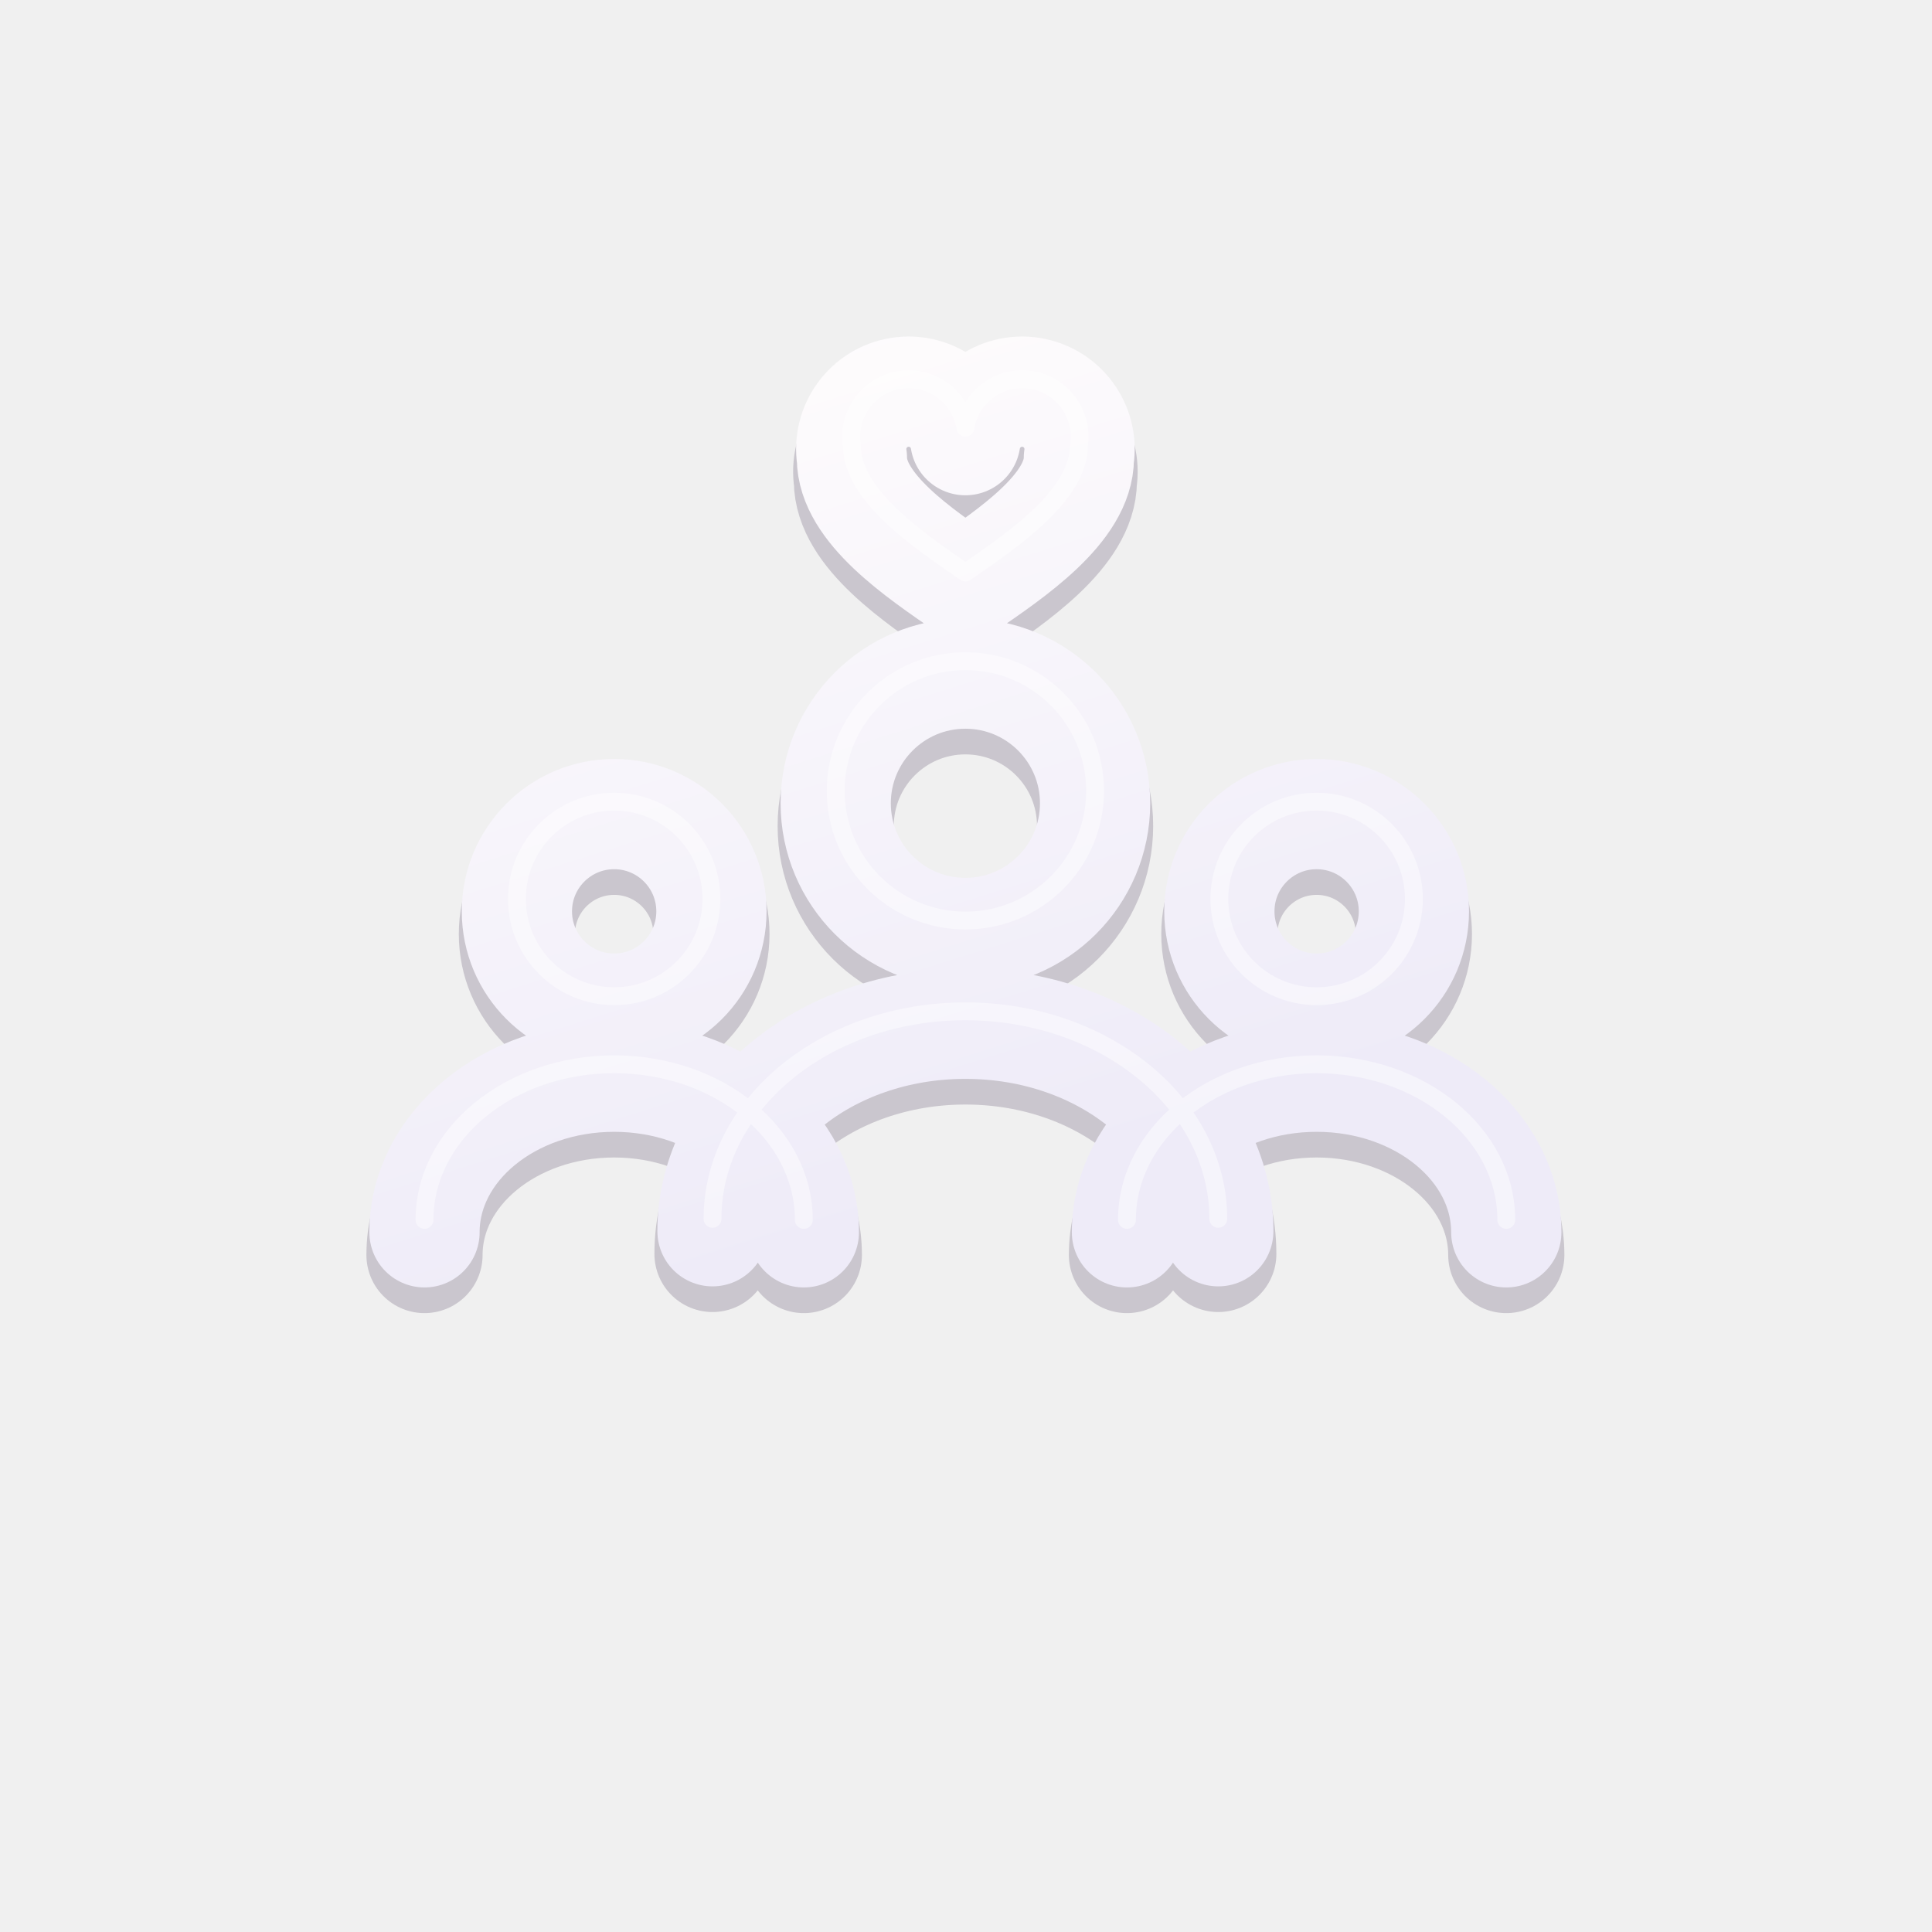
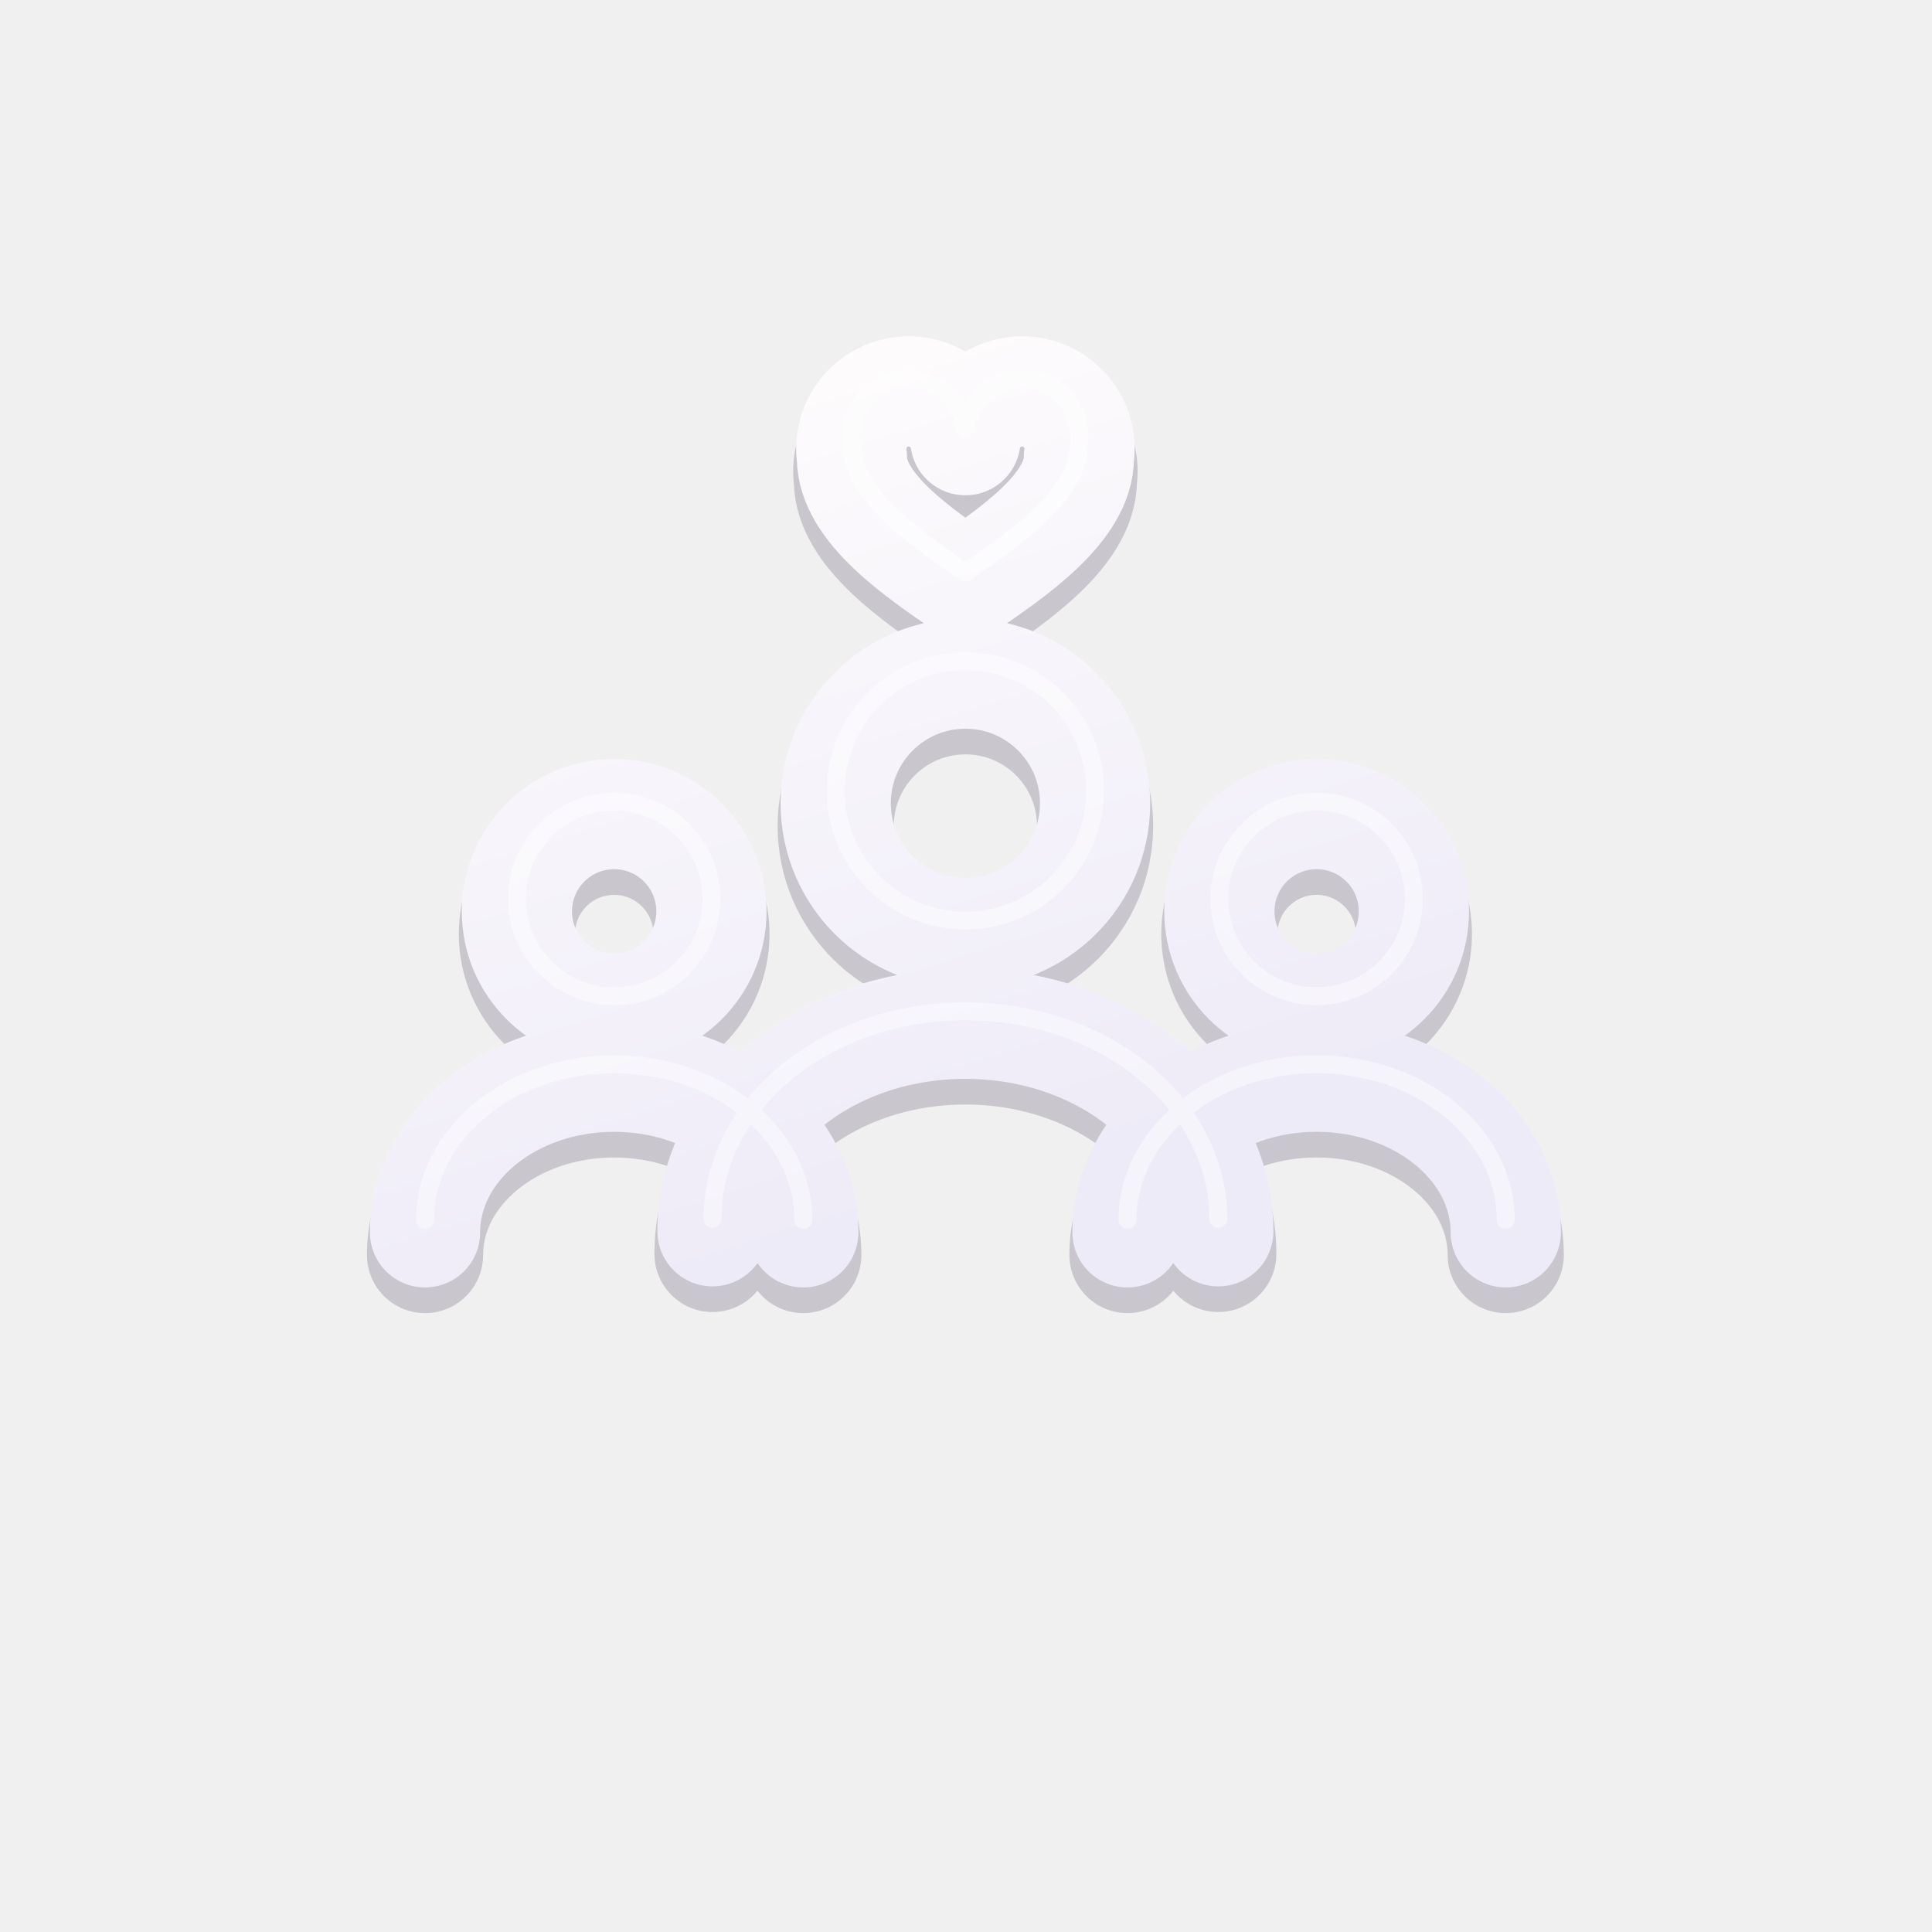
<svg xmlns="http://www.w3.org/2000/svg" width="512" height="512" viewBox="0 0 128 128">
  <defs>
    <linearGradient id="pearl" x2=".4" y2="1">
      <stop stop-color="#fffdfd" />
      <stop offset="1" stop-color="#eeebf8" />
    </linearGradient>
  </defs>
  <g transform="translate(21 21) scale(3.58)" fill="none" stroke-linecap="round" stroke-linejoin="round">
    <g stroke="#574966" opacity=".25" stroke-width="2.15" transform="translate(0 .42)">
-       <path d="M3.7 11A1.8 1.8 0 1 0 7.3 11A1.8 1.8 0 1 0 3.7 11ZM1.99 16.94A3.51 2.88 0 0 1 9.01 16.94M16.7 11A1.8 1.8 0 1 0 20.3 11A1.8 1.8 0 1 0 16.7 11ZM14.99 16.94A3.51 2.88 0 0 1 22.01 16.94M9.6 9A2.4 2.4 0 1 0 14.4 9A2.4 2.4 0 1 0 9.6 9ZM7.32 16.92A4.68 3.84 0 0 1 16.68 16.92M12 4.96C11.16 4.38 9.9 3.54 9.9 2.61A1.05 1.05 0 0 1 12 2.28A1.05 1.05 0 0 1 14.1 2.61C14.1 3.54 12.84 4.38 12 4.96Z" />
+       <path d="M3.7 11A1.8 1.8 0 1 0 7.3 11A1.8 1.8 0 1 0 3.7 11ZM2 16.94A3.5 2.88 0 0 1 9 16.94M16.7 11A1.8 1.8 0 1 0 20.3 11A1.8 1.8 0 1 0 16.7 11ZM15 16.94A3.5 2.88 0 0 1 22 16.94M9.6 9A2.4 2.4 0 1 0 14.4 9A2.4 2.4 0 1 0 9.6 9ZM7.32 16.92A4.68 3.84 0 0 1 16.68 16.92M12 4.96C11.16 4.38 9.9 3.54 9.9 2.6A1.05 1.05 0 0 1 12 2.28A1.05 1.05 0 0 1 14.1 2.6C14.1 3.54 12.84 4.38 12 4.96Z" />
    </g>
    <g stroke="url(#pearl)" stroke-width="2.04">
-       <path d="M3.7 11A1.8 1.8 0 1 0 7.3 11A1.8 1.8 0 1 0 3.7 11ZM1.99 16.94A3.51 2.88 0 0 1 9.01 16.94M16.7 11A1.8 1.8 0 1 0 20.3 11A1.8 1.8 0 1 0 16.7 11ZM14.99 16.94A3.51 2.88 0 0 1 22.01 16.94M9.6 9A2.4 2.4 0 1 0 14.4 9A2.4 2.4 0 1 0 9.6 9ZM7.32 16.92A4.68 3.84 0 0 1 16.68 16.92M12 4.96C11.16 4.38 9.9 3.54 9.9 2.61A1.05 1.05 0 0 1 12 2.28A1.05 1.05 0 0 1 14.1 2.61C14.1 3.54 12.84 4.38 12 4.96Z" />
+       <path d="M3.7 11A1.8 1.8 0 1 0 7.3 11A1.8 1.8 0 1 0 3.7 11ZM2 16.94A3.5 2.88 0 0 1 9 16.94M16.7 11A1.8 1.8 0 1 0 20.3 11A1.8 1.8 0 1 0 16.7 11ZM15 16.94A3.5 2.88 0 0 1 22 16.94M9.6 9A2.4 2.4 0 1 0 14.4 9A2.4 2.4 0 1 0 9.6 9ZM7.32 16.92A4.68 3.84 0 0 1 16.68 16.92M12 4.96C11.16 4.38 9.9 3.54 9.9 2.6A1.05 1.05 0 0 1 12 2.28A1.05 1.05 0 0 1 14.1 2.6C14.1 3.54 12.84 4.38 12 4.96Z" />
    </g>
    <g stroke="#fff" opacity=".44" stroke-width=".33" transform="translate(0 -.23)">
-       <path d="M3.7 11A1.8 1.8 0 1 0 7.3 11A1.8 1.8 0 1 0 3.7 11ZM1.99 16.94A3.51 2.88 0 0 1 9.01 16.94M16.7 11A1.8 1.8 0 1 0 20.3 11A1.8 1.8 0 1 0 16.7 11ZM14.99 16.94A3.51 2.88 0 0 1 22.01 16.94M9.6 9A2.4 2.4 0 1 0 14.4 9A2.4 2.4 0 1 0 9.6 9ZM7.32 16.92A4.68 3.84 0 0 1 16.68 16.92M12 4.96C11.16 4.38 9.9 3.54 9.9 2.61A1.05 1.05 0 0 1 12 2.28A1.05 1.05 0 0 1 14.1 2.61C14.1 3.54 12.84 4.38 12 4.96Z" />
+       <path d="M3.7 11A1.8 1.8 0 1 0 7.3 11A1.8 1.8 0 1 0 3.7 11ZM2 16.94A3.5 2.88 0 0 1 9 16.94M16.7 11A1.8 1.8 0 1 0 20.3 11A1.8 1.8 0 1 0 16.7 11ZM15 16.94A3.5 2.88 0 0 1 22 16.94M9.6 9A2.4 2.4 0 1 0 14.4 9A2.4 2.4 0 1 0 9.6 9ZM7.32 16.92A4.68 3.84 0 0 1 16.68 16.92M12 4.96C11.16 4.38 9.9 3.54 9.9 2.6A1.05 1.05 0 0 1 12 2.28A1.05 1.05 0 0 1 14.1 2.6C14.1 3.54 12.84 4.38 12 4.96Z" />
    </g>
  </g>
</svg>
